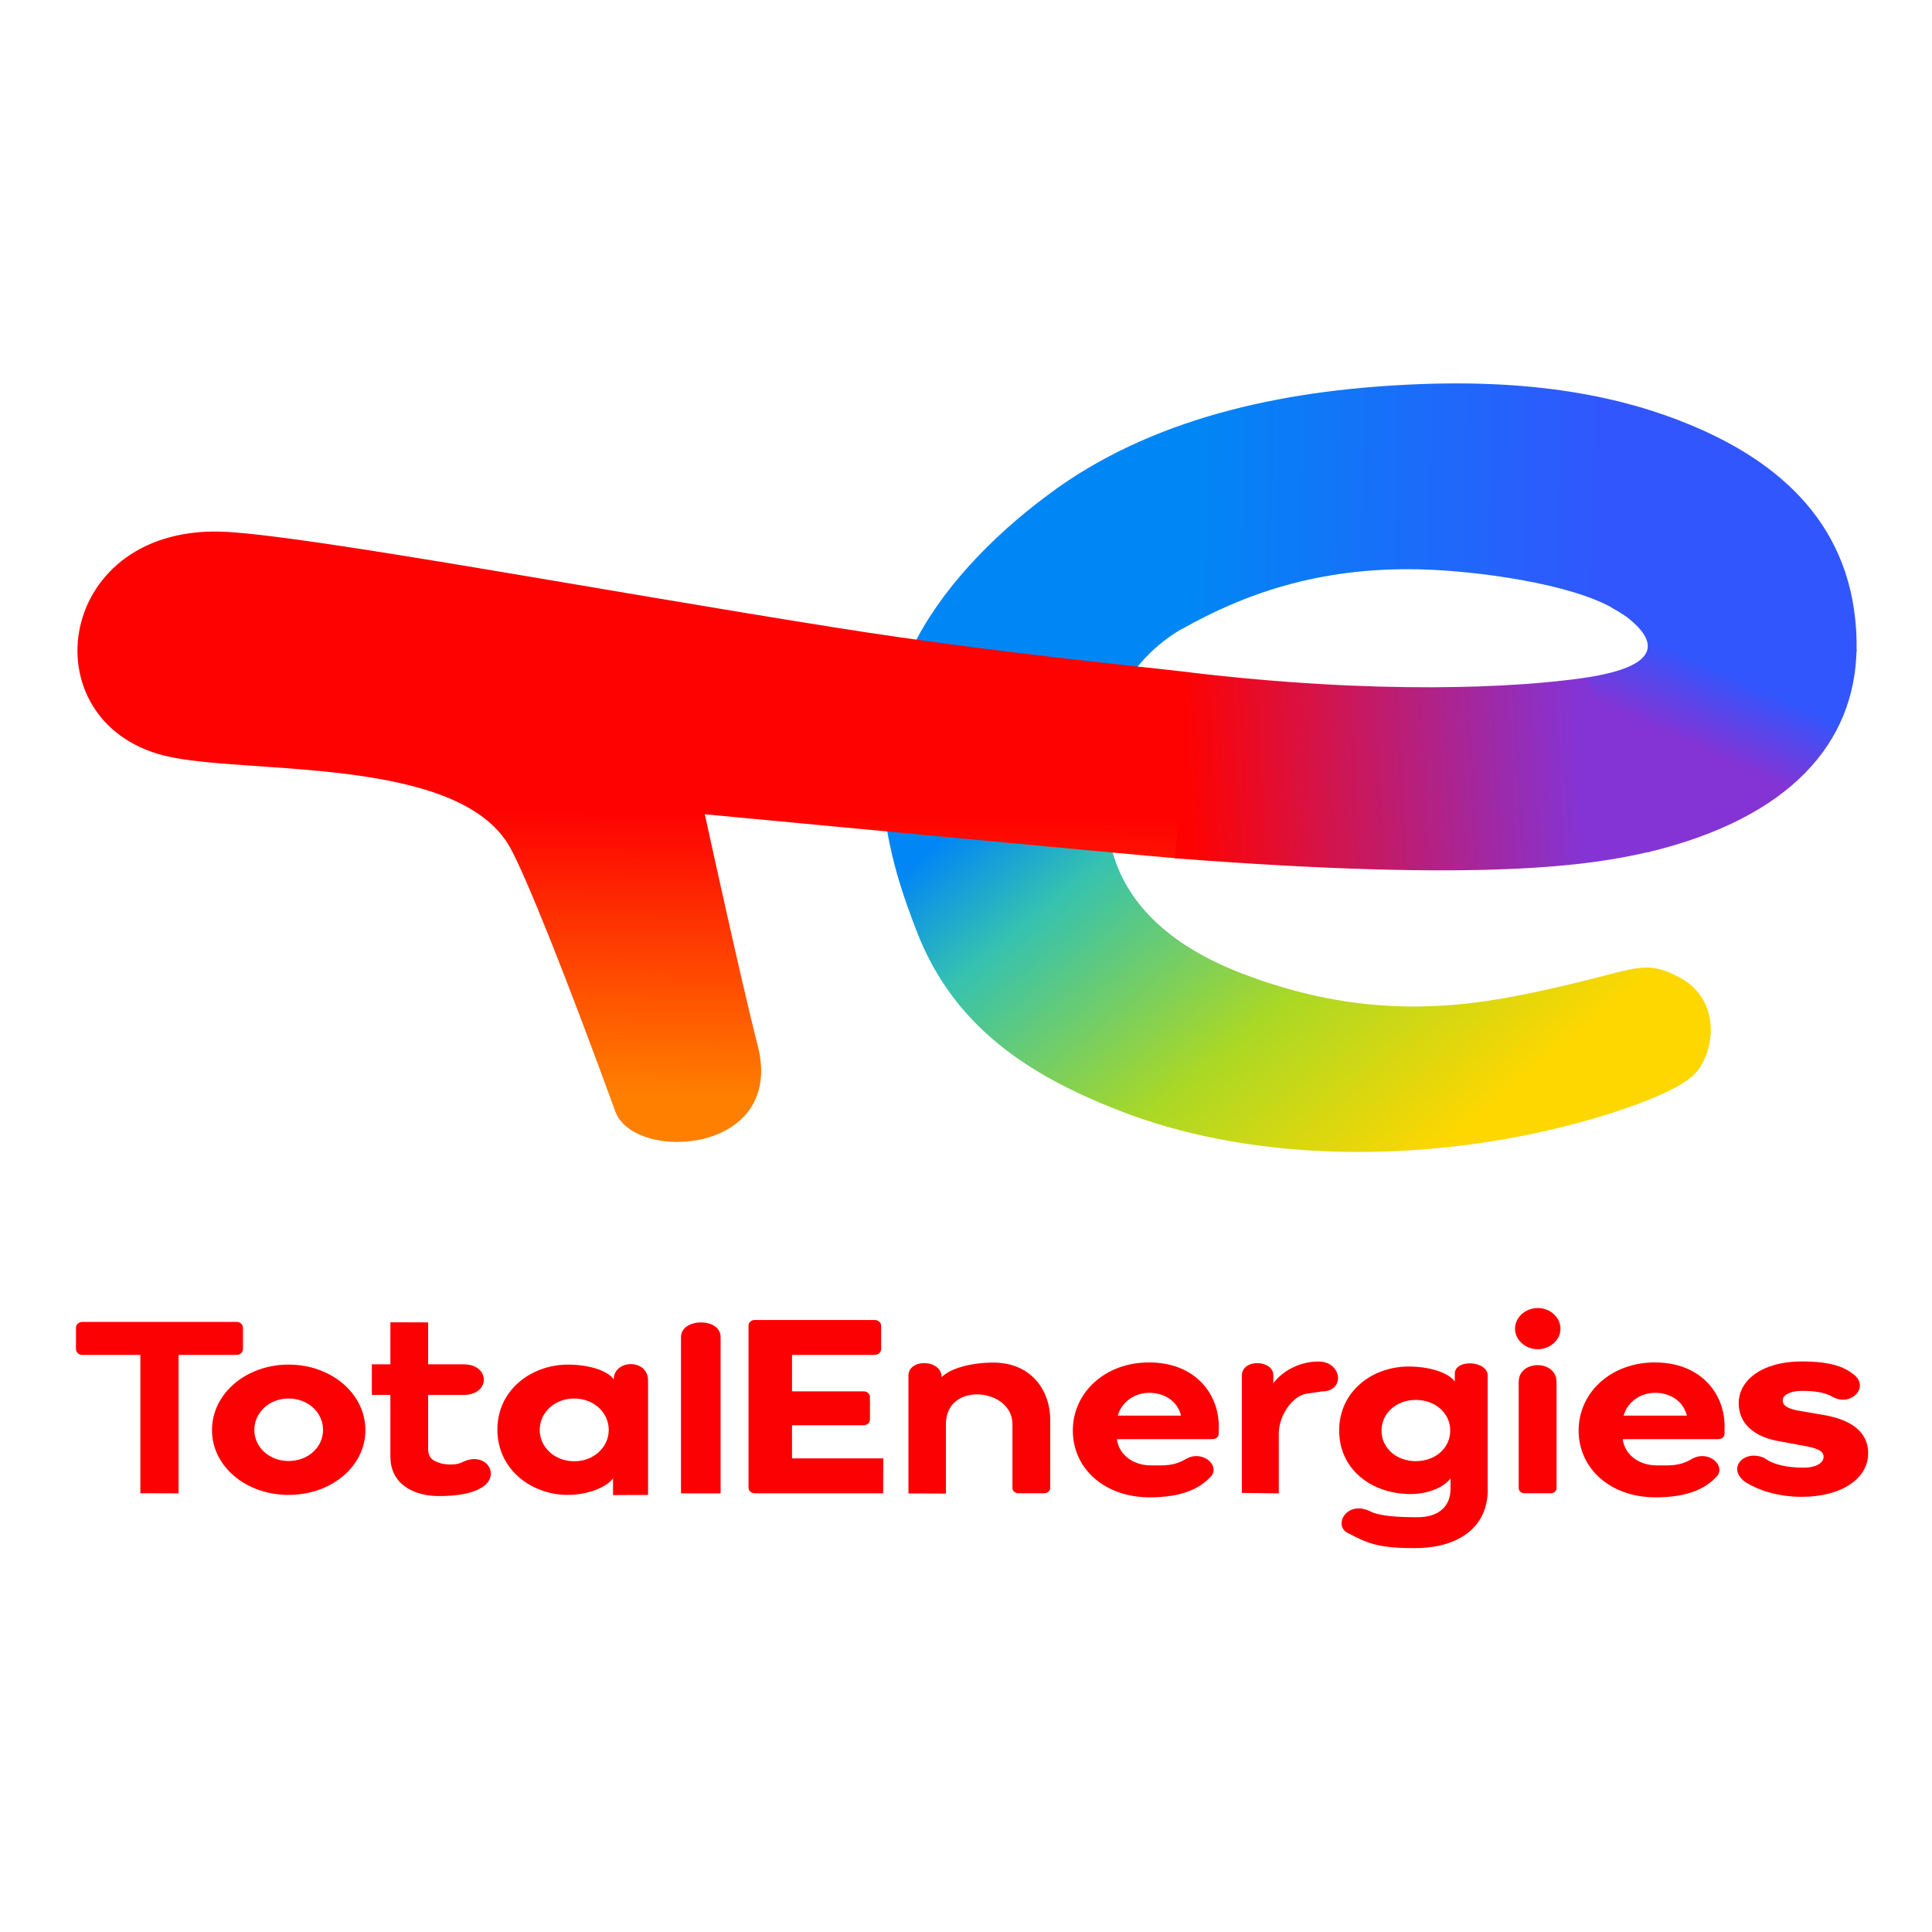
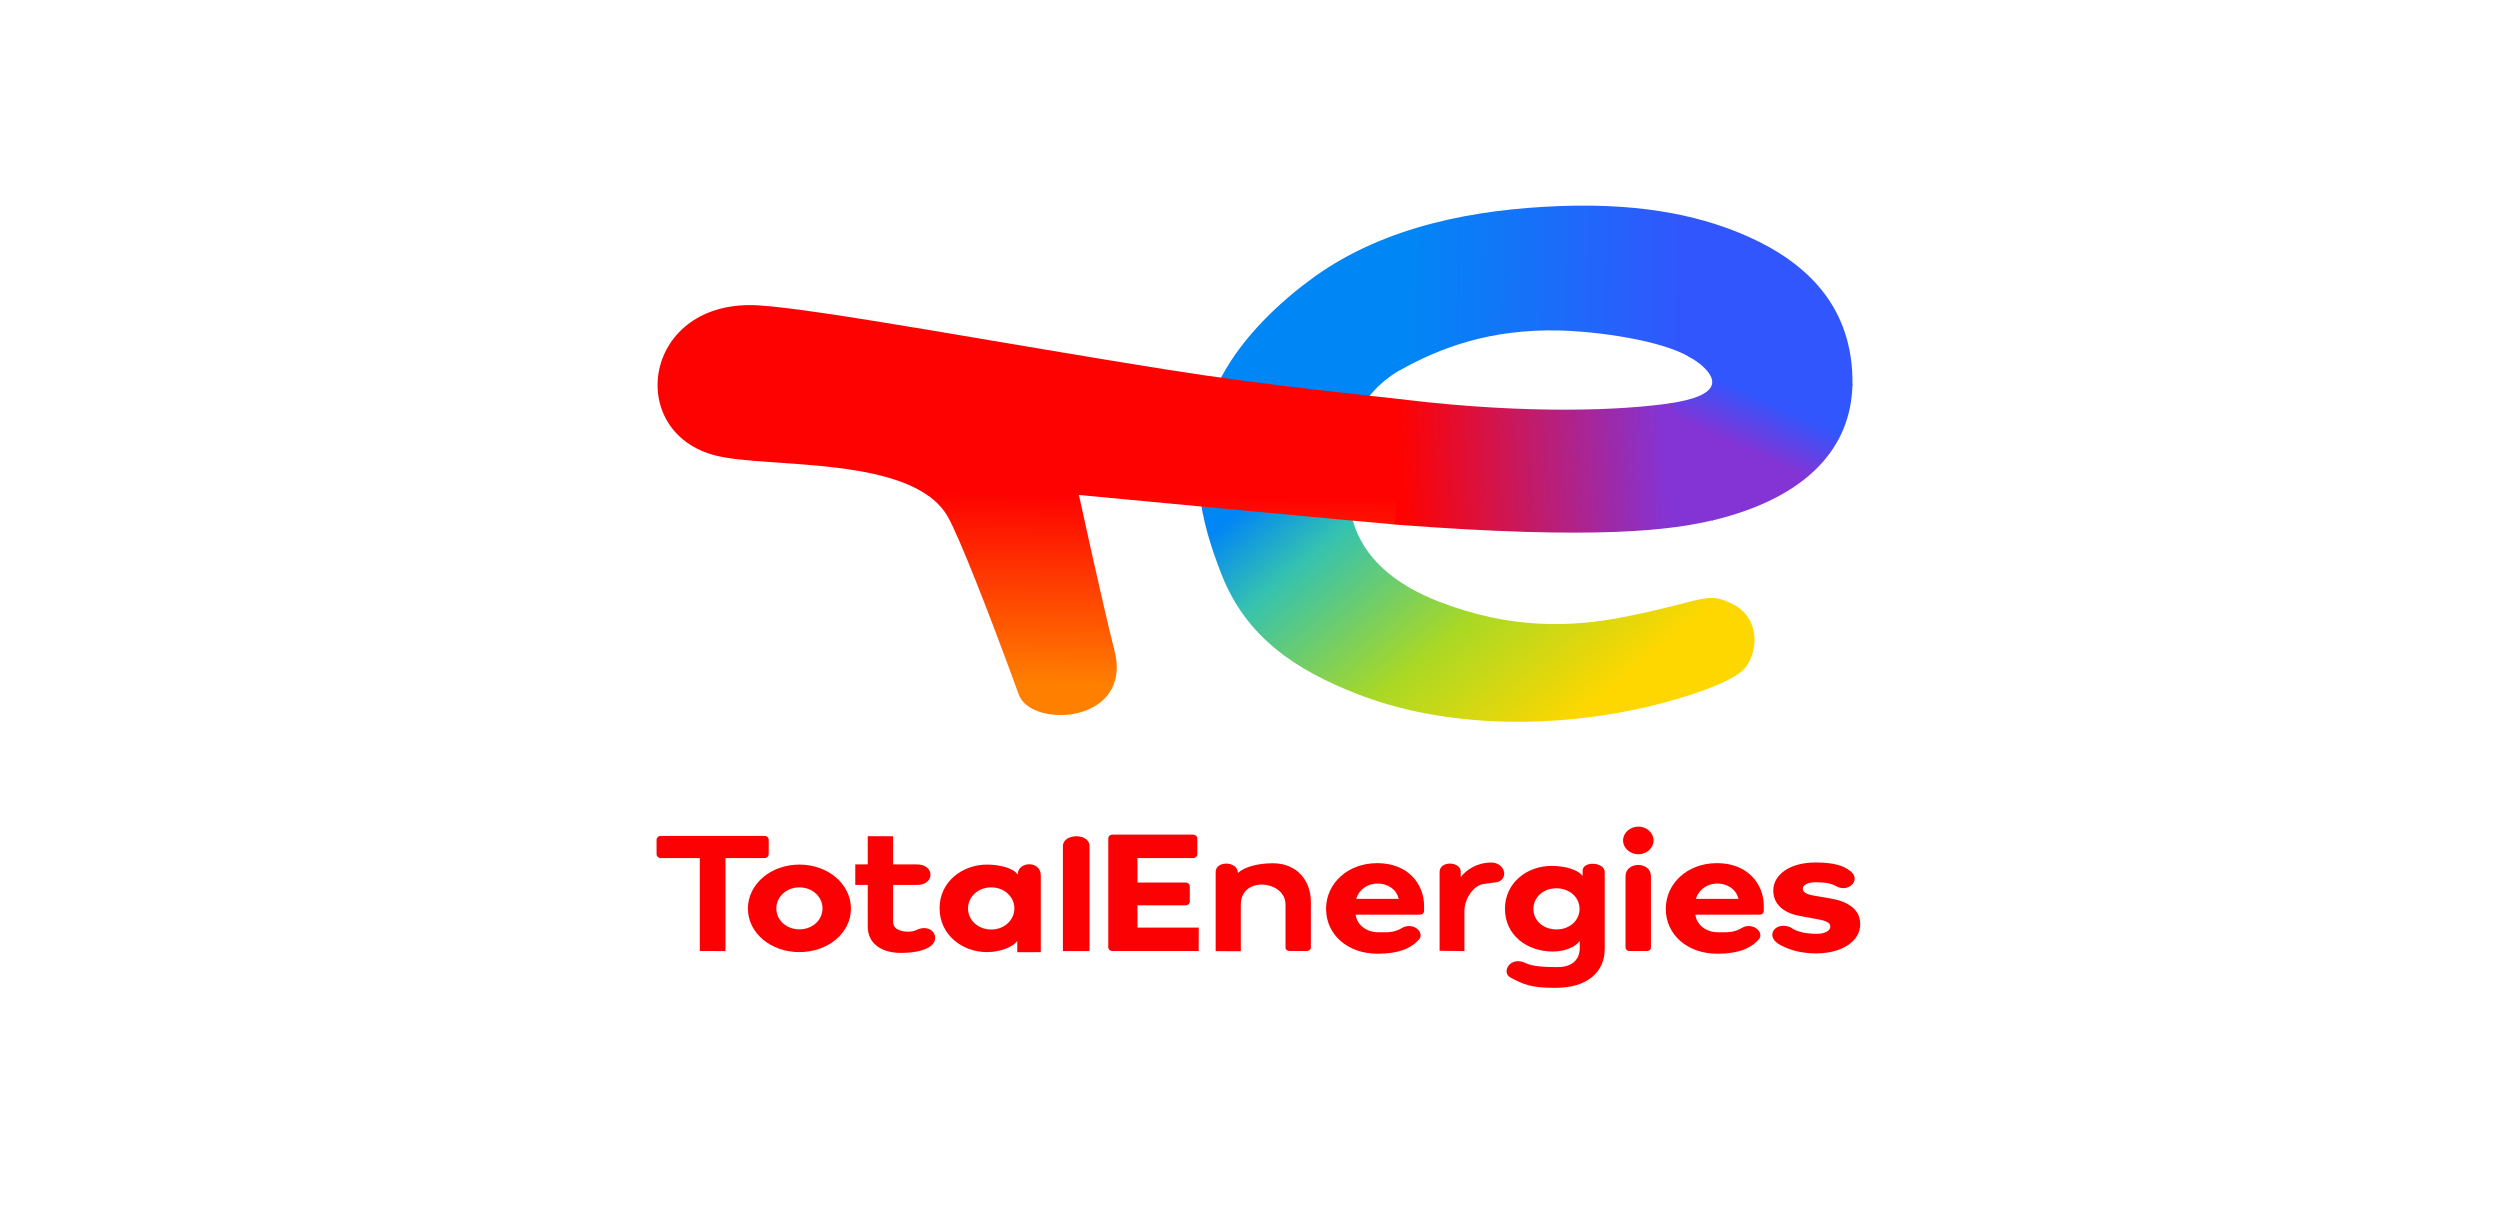
- <svg xmlns="http://www.w3.org/2000/svg" xmlns:ns1="http://www.openswatchbook.org/uri/2009/osb" xmlns:xlink="http://www.w3.org/1999/xlink" width="150" height="150" viewBox="0 0 150 150" version="1.1" id="svg8">
-   <defs id="defs2">
-     <linearGradient id="linearGradient3089">
-       <stop style="stop-color:#ff7f00;stop-opacity:1" offset="0" id="stop3085" />
-       <stop style="stop-color:#fe0201;stop-opacity:1" offset="1" id="stop3087" />
+ <svg xmlns="http://www.w3.org/2000/svg" width="289" height="142" viewBox="0 0 289 142" fill="none">
+   <path d="M152.072 31.911C147.777 34.968 143.659 39.014 141.268 43.442C136.355 52.542 139.078 60.906 141.184 66.334C144.052 73.726 149.859 77.458 156.78 80.183C166.649 84.07 179.053 84.332 190.317 81.734C194.287 80.818 200.452 78.914 201.797 77.138C203.254 75.215 203.483 71.496 200.353 69.862C197.301 68.269 197.005 69.485 187.914 71.288C181.588 72.543 174.679 72.761 166.381 69.562C161.148 67.544 157.606 64.448 156.397 60.217C152.927 48.079 160.424 43.578 161.886 42.755L152.072 31.911Z" fill="url(#paint0_linear_72_569)" />
+   <path d="M162.413 46.201C158.506 45.739 147.046 44.654 135.055 42.755C116.5 39.815 94.686 35.737 87.722 35.302C74.319 34.465 72.084 50.014 82.783 52.674C88.843 54.181 105.518 52.599 109.572 59.745C110.807 61.922 114.072 70.13 117.772 80.294C119.223 84.278 131.018 83.652 128.825 75.162C127.573 70.314 124.721 57.219 124.721 57.219C124.721 57.219 158.555 60.423 161.309 60.636L162.413 46.201Z" fill="url(#paint1_linear_72_569)" />
+   <path d="M180.23 38.204C184.526 38.306 192.002 39.292 195.369 41.303L214.145 44.608C214.323 35.301 208.608 30.294 202.204 27.407C197.343 25.216 190.523 23.431 180.289 23.821C170.503 24.194 160.214 26.109 152.008 31.949L161.816 42.811C166.444 40.207 172.26 38.016 180.23 38.204Z" fill="url(#paint2_linear_72_569)" />
+   <path d="M195.069 41.132C195.069 41.132 196.058 41.698 196.488 42.048C198.533 43.716 199.21 45.709 193.006 46.626L197.913 60.176C209.078 57.505 214.004 51.622 214.141 44.439L195.069 41.132Z" fill="url(#paint3_linear_72_569)" />
+   <path d="M193.192 46.602C187.692 47.415 177.03 47.941 162.329 46.201L161.225 60.636C185.097 62.48 193.493 61.222 198.099 60.12L193.192 46.602Z" fill="url(#paint4_linear_72_569)" />
+   <path d="M75.898 98.743C75.898 98.998 76.124 99.194 76.394 99.194H80.897V109.934L83.865 109.943V99.194H88.368C88.638 99.194 88.863 98.998 88.863 98.743V97.084C88.863 96.828 88.638 96.632 88.368 96.632H76.394C76.124 96.632 75.898 96.828 75.898 97.084V98.743Z" fill="#FC0103" />
+   <path d="M86.459 105.035C86.459 107.864 89.116 110.065 92.403 110.065C95.712 110.065 98.369 107.864 98.369 105.035C98.369 102.187 95.712 99.947 92.403 99.947C89.116 99.947 86.459 102.187 86.459 105.035ZM89.746 105.016C89.746 103.68 90.894 102.58 92.403 102.58C93.934 102.58 95.082 103.68 95.082 105.016C95.082 106.352 93.934 107.432 92.403 107.432C90.894 107.432 89.746 106.352 89.746 105.016Z" fill="#FC0103" />
+   <path d="M100.31 107.09C100.31 109.27 102.179 110.154 104.07 110.154C105.353 110.154 106.667 109.996 107.505 109.425C108.872 108.494 107.726 106.602 105.862 107.539C105.309 107.817 104.399 107.675 104.232 107.615C103.857 107.479 103.204 107.364 103.242 106.422V102.302H105.993C108.104 102.302 108.077 99.925 105.993 99.925H103.242V96.671L100.31 96.662V99.925H98.869V102.302H100.31V107.09Z" fill="#FC0103" />
+   <path d="M108.616 104.996C108.616 108.08 111.25 110.064 114.087 110.064C115.551 110.064 117.077 109.514 117.595 108.768V110.078L120.315 110.068V101.192C120.315 99.455 117.65 99.54 117.65 101.097C117.133 100.35 115.573 99.947 114.11 99.947C111.273 99.947 108.616 101.892 108.616 104.996ZM111.903 105.016C111.903 103.68 113.052 102.58 114.583 102.58C116.113 102.58 117.262 103.68 117.262 105.016C117.262 106.351 116.113 107.452 114.583 107.452C113.052 107.452 111.903 106.351 111.903 105.016Z" fill="#FC0103" />
+   <path d="M125.948 109.944V97.808C125.948 96.268 122.872 96.318 122.872 97.808V109.943L125.948 109.944Z" fill="#FC0103" />
+   <path d="M128.611 96.483C128.318 96.483 128.115 96.68 128.115 96.916V109.486C128.115 109.742 128.318 109.938 128.611 109.938H138.567L138.578 107.227H131.492V104.656H137.048C137.34 104.656 137.543 104.44 137.543 104.204V102.475C137.543 102.22 137.34 102.023 137.048 102.023H131.492V99.195H137.893C138.186 99.195 138.411 98.998 138.411 98.743V96.935C138.411 96.68 138.186 96.483 137.893 96.483H128.611Z" fill="#FC0103" />
+   <path d="M148.605 109.546C148.605 109.781 148.853 109.939 149.1 109.939H151.042C151.289 109.939 151.537 109.781 151.537 109.546V104.241C151.537 101.904 150.027 99.791 147.123 99.791C145.411 99.791 143.761 100.24 143.108 100.927C143.108 99.519 140.531 99.457 140.531 100.803V109.951L143.44 109.96V104.562C143.44 101.232 148.605 101.763 148.605 104.562V109.546Z" fill="#FC0103" />
+   <path d="M172.38 99.708C170.778 99.708 169.467 100.556 168.859 101.401V100.764C168.859 99.578 166.418 99.452 166.418 100.806V109.911L169.287 109.944V105.302C169.287 103.905 170.337 102.363 171.466 102.199L172.629 102.03C174.482 102.03 174.185 99.708 172.38 99.708Z" fill="#FC0103" />
+   <path d="M180.058 111.797C178.572 111.797 177.152 111.723 176.391 111.345C174.567 110.44 173.489 112.428 174.626 113.014C176.162 113.806 176.928 114.196 179.81 114.196C183.502 114.196 185.505 112.372 185.505 109.7V100.803C185.505 99.63 182.951 99.494 182.951 100.654V101.263C182.411 100.517 180.862 100.096 179.376 100.096C176.539 100.096 173.973 102.021 173.973 105.066C173.973 108.111 176.517 109.997 179.511 109.997C180.952 109.997 182.123 109.447 182.618 108.779V109.602C182.618 110.879 181.791 111.797 180.058 111.797ZM177.26 105.066C177.26 103.73 178.408 102.689 179.916 102.689C181.447 102.689 182.596 103.73 182.596 105.066C182.596 106.422 181.447 107.443 179.916 107.443C178.408 107.443 177.26 106.422 177.26 105.066Z" fill="#FC0103" />
+   <path d="M189.4 98.753C190.359 98.753 191.155 98.022 191.155 97.163C191.155 96.287 190.359 95.556 189.4 95.556C188.421 95.556 187.625 96.287 187.625 97.163C187.625 98.022 188.421 98.753 189.4 98.753ZM190.42 109.938C190.665 109.938 190.849 109.755 190.849 109.536V101.294C190.849 99.554 187.911 99.555 187.911 101.294V109.536C187.911 109.755 188.115 109.938 188.36 109.938H190.42Z" fill="#FC0103" />
+   <path d="M198.488 99.778C195.044 99.778 192.564 102.138 192.564 105.066C192.564 107.995 194.998 110.252 198.533 110.252C200.99 110.252 202.444 109.605 203.362 108.547C203.922 107.681 202.606 106.622 201.431 107.228C200.391 107.857 199.681 107.771 198.602 107.771C197.294 107.771 196.146 106.978 195.985 105.737H203.32C203.779 105.737 203.894 105.514 203.894 105.27V104.72C203.894 102.178 202.023 99.778 198.488 99.778ZM200.967 103.907H196.054C196.375 102.809 197.386 102.138 198.51 102.138C199.59 102.138 200.669 102.707 200.967 103.907Z" fill="#FC0103" />
+   <path d="M209.877 99.702C206.862 99.702 204.992 101.131 204.992 102.947C204.992 104.56 206.231 105.56 208.078 105.887L209.947 106.234C211.022 106.417 211.583 106.621 211.583 107.111C211.583 107.54 211.069 107.948 210.017 107.948C208.896 107.948 207.732 107.762 207.007 107.211C205.401 106.466 203.975 108.039 205.577 109.111C206.512 109.683 207.984 110.214 209.901 110.214C213.009 110.214 215.042 108.764 215.042 106.846C215.042 104.989 213.453 104.172 211.513 103.846L209.714 103.539C208.755 103.376 208.405 103.111 208.405 102.723C208.405 102.315 208.989 101.988 209.877 101.988C210.835 101.988 211.644 102.076 212.345 102.484C213.752 103.209 215.195 101.662 213.886 100.686C213.185 100.135 212.144 99.702 209.877 99.702Z" fill="#FC0103" />
+   <path d="M159.216 99.778C155.772 99.778 153.293 102.138 153.293 105.066C153.293 107.995 155.726 110.252 159.262 110.252C161.718 110.252 163.173 109.605 164.091 108.547C164.651 107.681 163.334 106.622 162.16 107.228C161.12 107.857 160.41 107.771 159.331 107.771C158.022 107.771 156.874 106.978 156.714 105.737H164.049C164.508 105.737 164.623 105.514 164.623 105.27V104.72C164.623 102.178 162.752 99.778 159.216 99.778ZM161.695 103.907H156.783C157.104 102.809 158.114 102.138 159.239 102.138C160.318 102.138 161.397 102.707 161.695 103.907Z" fill="#FC0103" />
+   <defs>
+     <linearGradient id="paint0_linear_72_569" x1="153.909" y1="41.873" x2="185.486" y2="80.275" gradientUnits="userSpaceOnUse">
+       <stop stop-color="#0186F5" />
+       <stop offset="0.132" stop-color="#0186F5" />
+       <stop offset="0.315" stop-color="#35C2B0" />
+       <stop offset="0.667" stop-color="#AAD825" />
+       <stop offset="1" stop-color="#FED700" />
    </linearGradient>
-     <linearGradient id="linearGradient3067">
-       <stop style="stop-color:#8434d5;stop-opacity:1;" offset="0" id="stop3063" />
-       <stop style="stop-color:#fe0201;stop-opacity:1" offset="1" id="stop3065" />
+     <linearGradient id="paint1_linear_72_569" x1="124.426" y1="79.08" x2="124.661" y2="57.218" gradientUnits="userSpaceOnUse">
+       <stop stop-color="#FF7F00" />
+       <stop offset="1" stop-color="#FE0201" />
    </linearGradient>
-     <linearGradient id="linearGradient3031">
-       <stop style="stop-color:#8434d5;stop-opacity:1" offset="0" id="stop3027" />
-       <stop style="stop-color:#3156fd;stop-opacity:1" offset="0.854" id="stop3041" />
-       <stop style="stop-color:#3156fd;stop-opacity:1" offset="1" id="stop3029" />
+     <linearGradient id="paint2_linear_72_569" x1="154.865" y1="36.418" x2="194.511" y2="37.27" gradientUnits="userSpaceOnUse">
+       <stop stop-color="#0186F5" />
+       <stop offset="0.198" stop-color="#0186F5" />
+       <stop offset="1" stop-color="#3156FD" />
    </linearGradient>
-     <linearGradient id="linearGradient2999">
-       <stop style="stop-color:#0186f5;stop-opacity:1;" offset="0" id="stop2995" />
-       <stop style="stop-color:#0186f5;stop-opacity:1" offset="0.198" id="stop3005" />
-       <stop style="stop-color:#3156fd;stop-opacity:1" offset="1" id="stop2997" />
+     <linearGradient id="paint3_linear_72_569" x1="196.685" y1="49.744" x2="199.726" y2="43.026" gradientUnits="userSpaceOnUse">
+       <stop stop-color="#8434D5" />
+       <stop offset="0.854" stop-color="#3156FD" />
+       <stop offset="1" stop-color="#3156FD" />
    </linearGradient>
-     <linearGradient id="linearGradient2903">
-       <stop style="stop-color:#0186f5;stop-opacity:1" offset="0" id="stop2899" />
-       <stop style="stop-color:#0186f5;stop-opacity:1" offset="0.132" id="stop2943" />
-       <stop style="stop-color:#35c2b0;stop-opacity:1" offset="0.315" id="stop2935" />
-       <stop style="stop-color:#aad825;stop-opacity:1" offset="0.667" id="stop2905" />
-       <stop style="stop-color:#fed700;stop-opacity:1" offset="1" id="stop2901" />
+     <linearGradient id="paint4_linear_72_569" x1="192.616" y1="53.333" x2="162.191" y2="54.947" gradientUnits="userSpaceOnUse">
+       <stop stop-color="#8434D5" />
+       <stop offset="1" stop-color="#FE0201" />
    </linearGradient>
-     <linearGradient id="linearGradient2821" ns1:paint="solid">
-       <stop style="stop-color:#000000;stop-opacity:1;" offset="0" id="stop2819" />
-     </linearGradient>
-     <linearGradient xlink:href="#linearGradient2903" id="linearGradient2897" x1="130.803" y1="29.696" x2="245.011" y2="153.736" gradientUnits="userSpaceOnUse" />
-     <linearGradient xlink:href="#linearGradient2999" id="linearGradient3001" x1="133.843" y1="10.269" x2="259.928" y2="12.689" gradientUnits="userSpaceOnUse" />
-     <linearGradient xlink:href="#linearGradient3031" id="linearGradient3033" x1="266.831" y1="57.721" x2="278.453" y2="34.79" gradientUnits="userSpaceOnUse" />
-     <linearGradient xlink:href="#linearGradient3067" id="linearGradient3069" x1="253.89" y1="70.504" x2="157.083" y2="75.09" gradientUnits="userSpaceOnUse" />
-     <linearGradient xlink:href="#linearGradient3089" id="linearGradient3077" x1="37.045" y1="162.185" x2="37.983" y2="84.34" gradientUnits="userSpaceOnUse" />
  </defs>
-   <g id="layer1" transform="matrix(0.3144658,0,0,0.2808319,42.77615,39.53364)">
-     <path style="fill:url(#linearGradient2897);fill-opacity:1;stroke:none;stroke-width:0.265px;stroke-linecap:butt;stroke-linejoin:miter;stroke-opacity:1" d="M 124.96,-5.779 C 111.301,5.105 98.206,19.514 90.604,35.28 74.98,67.684 83.64,97.467 90.337,116.797 c 9.119,26.32 27.586,39.609 49.596,49.315 31.381,13.839 70.828,14.77 106.646,5.521 12.626,-3.26 32.229,-10.04 36.508,-16.366 4.632,-6.848 5.36,-20.092 -4.592,-25.909 -9.705,-5.673 -10.647,-1.341 -39.556,5.078 -20.119,4.468 -42.089,5.244 -68.476,-6.147 C 153.821,121.106 142.56,110.082 138.713,95.014 127.678,51.794 151.518,35.763 156.169,32.833 Z" id="path2847" />
-     <path style="fill:url(#linearGradient3077);fill-opacity:1;stroke:none;stroke-width:0.265px;stroke-linecap:butt;stroke-linejoin:miter;stroke-opacity:1" d="M 157.844,45.108 C 145.42,43.462 108.975,39.6 70.846,32.835 11.842,22.366 -57.526,7.847 -79.674,6.297 -122.296,3.315 -129.403,58.686 -95.378,68.157 c 19.271,5.364 72.297,-0.269 85.187,25.178 3.926,7.751 14.312,36.979 26.077,73.171 4.612,14.189 42.123,11.958 35.149,-18.273 C 47.052,130.969 37.983,84.34 37.983,84.34 c 0,0 107.594,11.41 116.349,12.167 z" id="path2847-3" />
-     <path style="fill:url(#linearGradient3001);fill-opacity:1;stroke:none;stroke-width:0.265px;stroke-linecap:butt;stroke-linejoin:miter;stroke-opacity:1" d="m 214.501,16.631 c 13.663,0.363 37.436,3.872 48.143,11.035 l 59.706,11.767 c 0.566,-33.138 -17.608,-50.97 -37.972,-61.25 -15.458,-7.803 -37.143,-14.156 -69.688,-12.767 -31.119,1.328 -63.838,8.145 -89.935,28.94 l 31.189,38.679 c 14.717,-9.272 33.211,-17.075 58.556,-16.403 z" id="path2847-3-6" />
-     <path style="fill:url(#linearGradient3033);fill-opacity:1;stroke:none;stroke-width:0.265px;stroke-linecap:butt;stroke-linejoin:miter;stroke-opacity:1" d="m 261.693,27.056 c 0,0 3.144,2.014 4.509,3.262 6.503,5.941 8.656,13.039 -11.072,16.303 l 15.605,48.25 c 35.503,-9.513 51.169,-30.462 51.606,-56.039 z" id="path2847-3-67" />
-     <path style="fill:url(#linearGradient3069);fill-opacity:1;stroke:none;stroke-width:0.265px;stroke-linecap:butt;stroke-linejoin:miter;stroke-opacity:1" d="m 255.721,46.537 c -17.489,2.894 -51.396,4.765 -98.145,-1.429 l -3.511,51.399 c 75.915,6.567 102.612,2.088 117.261,-1.837 z" id="path2847-3-0" />
-     <g aria-label="TotalEnergies" transform="scale(1.011659,0.9884753)" id="text3093" style="font-style:normal;font-variant:normal;font-weight:600;font-stretch:normal;font-size:70.77px;line-height:1.25;font-family:'Waze Boing';-inkscape-font-specification:'Waze Boing, Semi-Bold';font-variant-ligatures:normal;font-variant-caps:normal;font-variant-numeric:normal;font-variant-east-asian:normal;text-align:start;letter-spacing:0px;word-spacing:0px;writing-mode:lr-tb;text-anchor:start;fill:#fc0103;fill-opacity:1;stroke:none;stroke-width:0.369">
-       <path d="m -115.919,234.906 c 0,0.92 0.708,1.628 1.557,1.628 h 14.154 v 38.688 l 9.329,0.034 v -38.722 h 14.154 c 0.849,0 1.557,-0.708 1.557,-1.628 v -5.976 c 0,-0.92 -0.708,-1.628 -1.557,-1.628 h -37.638 c -0.849,0 -1.557,0.708 -1.557,1.628 z" style="font-style:normal;font-variant:normal;font-weight:600;font-stretch:normal;font-size:70.77px;font-family:'Waze Boing';-inkscape-font-specification:'Waze Boing, Semi-Bold';font-variant-ligatures:normal;font-variant-caps:normal;font-variant-numeric:normal;font-variant-east-asian:normal;fill:#fc0103;fill-opacity:1;stroke-width:0.369" id="path3095" />
-       <path d="m -82.725,257.575 c 0,10.191 8.351,18.117 18.683,18.117 10.403,0 18.754,-7.926 18.754,-18.117 0,-10.262 -8.351,-18.33 -18.754,-18.33 -10.332,0 -18.683,8.068 -18.683,18.33 z m 10.332,-0.071 c 0,-4.812 3.609,-8.776 8.351,-8.776 4.812,0 8.422,3.963 8.422,8.776 0,4.812 -3.609,8.705 -8.422,8.705 -4.742,0 -8.351,-3.892 -8.351,-8.705 z" style="font-style:normal;font-variant:normal;font-weight:600;font-stretch:normal;font-size:70.77px;font-family:'Waze Boing';-inkscape-font-specification:'Waze Boing, Semi-Bold';font-variant-ligatures:normal;font-variant-caps:normal;font-variant-numeric:normal;font-variant-east-asian:normal;fill:#fc0103;fill-opacity:1;stroke-width:0.369" id="path3097" />
-       <path d="m -39.186,264.975 c 0,7.856 5.874,11.04 11.819,11.04 4.034,0 8.163,-0.571 10.798,-2.629 4.296,-3.354 0.695,-10.17 -5.166,-6.794 -1.738,1.001 -4.598,0.491 -5.122,0.274 -1.18,-0.49 -3.232,-0.903 -3.113,-4.298 v -14.84 h 8.649 c 6.634,0 6.549,-8.563 0,-8.563 h -8.649 v -11.721 l -9.216,-0.034 v 11.755 h -4.529 v 8.563 h 4.529 z" style="font-style:normal;font-variant:normal;font-weight:600;font-stretch:normal;font-size:70.77px;font-family:'Waze Boing';-inkscape-font-specification:'Waze Boing, Semi-Bold';font-variant-ligatures:normal;font-variant-caps:normal;font-variant-numeric:normal;font-variant-east-asian:normal;fill:#fc0103;fill-opacity:1;stroke-width:0.369" id="path3099" />
-       <path d="m -13.075,257.433 c 0,11.111 8.28,18.259 17.197,18.259 4.6,0 9.397,-1.982 11.025,-4.671 v 4.718 l 8.551,-0.034 v -31.974 c 0,-6.258 -8.375,-5.953 -8.375,-0.345 -1.628,-2.689 -6.53,-4.141 -11.13,-4.141 -8.917,0 -17.268,7.006 -17.268,18.188 z m 10.332,0.071 c 0,-4.812 3.609,-8.776 8.422,-8.776 4.812,0 8.422,3.963 8.422,8.776 0,4.812 -3.609,8.776 -8.422,8.776 -4.812,0 -8.422,-3.963 -8.422,-8.776 z" style="font-style:normal;font-variant:normal;font-weight:600;font-stretch:normal;font-size:70.77px;font-family:'Waze Boing';-inkscape-font-specification:'Waze Boing, Semi-Bold';font-variant-ligatures:normal;font-variant-caps:normal;font-variant-numeric:normal;font-variant-east-asian:normal;fill:#fc0103;fill-opacity:1;stroke-width:0.369" id="path3101" />
-       <path d="m 41.403,275.257 v -43.72 c 0,-5.545 -9.668,-5.365 -9.668,0 v 43.717 z" style="font-style:normal;font-variant:normal;font-weight:600;font-stretch:normal;font-size:70.77px;font-family:'Waze Boing';-inkscape-font-specification:'Waze Boing, Semi-Bold';font-variant-ligatures:normal;font-variant-caps:normal;font-variant-numeric:normal;font-variant-east-asian:normal;fill:#fc0103;fill-opacity:1;stroke-width:0.369" id="path3103" />
-       <path d="m 49.772,226.768 c -0.92,0 -1.557,0.708 -1.557,1.557 v 45.284 c 0,0.92 0.637,1.628 1.557,1.628 h 31.297 l 0.033,-9.766 h -22.272 v -9.262 H 76.293 c 0.92,0 1.557,-0.778 1.557,-1.628 v -6.228 c 0,-0.92 -0.637,-1.628 -1.557,-1.628 H 58.831 v -10.191 h 20.121 c 0.92,0 1.628,-0.708 1.628,-1.628 v -6.511 c 0,-0.92 -0.708,-1.628 -1.628,-1.628 z" style="font-style:normal;font-variant:normal;font-weight:600;font-stretch:normal;font-size:70.77px;font-family:'Waze Boing';-inkscape-font-specification:'Waze Boing, Semi-Bold';font-variant-ligatures:normal;font-variant-caps:normal;font-variant-numeric:normal;font-variant-east-asian:normal;fill:#fc0103;fill-opacity:1;stroke-width:0.369" id="path3105" />
-       <path d="m 112.623,273.821 c 0,0.849 0.778,1.415 1.557,1.415 h 6.102 c 0.778,0 1.557,-0.566 1.557,-1.415 v -19.108 c 0,-8.422 -4.746,-16.032 -13.876,-16.032 -5.379,0 -10.568,1.616 -12.62,4.093 0,-5.075 -8.099,-5.295 -8.099,-0.446 v 32.952 l 9.145,0.035 v -19.447 c 0,-11.995 16.234,-10.081 16.234,0 z" style="font-style:normal;font-variant:normal;font-weight:600;font-stretch:normal;font-size:70.77px;font-family:'Waze Boing';-inkscape-font-specification:'Waze Boing, Semi-Bold';font-variant-ligatures:normal;font-variant-caps:normal;font-variant-numeric:normal;font-variant-east-asian:normal;fill:#fc0103;fill-opacity:1;stroke-width:0.369" id="path3107" />
-       <path d="m 187.355,238.383 c -5.037,0 -9.156,3.056 -11.067,6.1 v -2.295 c 0,-4.272 -7.674,-4.726 -7.674,0.151 v 32.799 l 9.018,0.119 v -16.72 c 0,-5.034 3.301,-10.588 6.85,-11.178 l 3.656,-0.608 c 5.825,0 4.889,-8.365 -0.783,-8.365 z" style="font-style:normal;font-variant:normal;font-weight:600;font-stretch:normal;font-size:70.77px;font-family:'Waze Boing';-inkscape-font-specification:'Waze Boing, Semi-Bold';font-variant-ligatures:normal;font-variant-caps:normal;font-variant-numeric:normal;font-variant-east-asian:normal;fill:#fc0103;fill-opacity:1;stroke-width:0.369" id="path3111" />
-       <path d="m 211.489,281.933 c -4.671,0 -9.132,-0.269 -11.526,-1.629 -5.734,-3.259 -9.122,3.899 -5.549,6.011 4.829,2.853 7.238,4.258 16.296,4.258 11.606,0 17.901,-6.571 17.901,-16.196 v -32.05 c 0,-4.226 -8.028,-4.715 -8.028,-0.535 v 2.194 c -1.698,-2.689 -6.566,-4.206 -11.237,-4.206 -8.917,0 -16.985,6.936 -16.985,17.905 0,10.969 7.997,17.763 17.41,17.763 4.529,0 8.209,-1.982 9.766,-4.388 v 2.963 c 0,4.6 -2.6,7.909 -8.049,7.909 z m -8.794,-24.248 c 0,-4.812 3.609,-8.563 8.351,-8.563 4.812,0 8.422,3.751 8.422,8.563 0,4.883 -3.609,8.563 -8.422,8.563 -4.742,0 -8.351,-3.68 -8.351,-8.563 z" style="font-style:normal;font-variant:normal;font-weight:600;font-stretch:normal;font-size:70.77px;font-family:'Waze Boing';-inkscape-font-specification:'Waze Boing, Semi-Bold';font-variant-ligatures:normal;font-variant-caps:normal;font-variant-numeric:normal;font-variant-east-asian:normal;fill:#fc0103;fill-opacity:1;stroke-width:0.369" id="path3113" />
-       <path d="m 240.857,234.943 c 3.015,0 5.516,-2.633 5.516,-5.726 0,-3.159 -2.501,-5.792 -5.516,-5.792 -3.079,0 -5.58,2.633 -5.58,5.792 0,3.093 2.501,5.726 5.58,5.726 z m 3.207,40.293 c 0.77,0 1.347,-0.658 1.347,-1.448 v -29.692 c 0,-6.266 -9.236,-6.264 -9.236,0 v 29.692 c 0,0.79 0.641,1.448 1.411,1.448 z" style="font-style:normal;font-variant:normal;font-weight:600;font-stretch:normal;font-size:70.77px;font-family:'Waze Boing';-inkscape-font-specification:'Waze Boing, Semi-Bold';font-variant-ligatures:normal;font-variant-caps:normal;font-variant-numeric:normal;font-variant-east-asian:normal;fill:#fc0103;fill-opacity:1;stroke-width:0.338" id="path3115" />
-       <path d="m 269.421,238.637 c -10.825,0 -18.618,8.499 -18.618,19.049 0,10.55 7.649,18.682 18.763,18.682 7.722,0 12.292,-2.334 15.179,-6.143 1.76,-3.121 -2.378,-6.933 -6.07,-4.751 -3.269,2.266 -5.5,1.956 -8.892,1.956 -4.113,0 -7.722,-2.857 -8.227,-7.326 h 23.057 c 1.443,0 1.804,-0.806 1.804,-1.685 v -1.978 c 0,-9.158 -5.882,-17.803 -16.995,-17.803 z m 7.794,14.873 h -15.443 c 1.01,-3.956 4.186,-6.374 7.722,-6.374 3.392,0 6.783,2.051 7.722,6.374 z" style="font-style:normal;font-variant:normal;font-weight:600;font-stretch:normal;font-size:70.77px;font-family:'Waze Boing';-inkscape-font-specification:'Waze Boing, Semi-Bold';font-variant-ligatures:normal;font-variant-caps:normal;font-variant-numeric:normal;font-variant-east-asian:normal;fill:#fc0103;fill-opacity:1;stroke-width:0.379" id="path3117" />
-       <path d="m 305.223,238.361 c -9.477,0 -15.354,5.147 -15.354,11.691 0,5.809 3.894,9.411 9.698,10.588 l 5.877,1.25 c 3.379,0.662 5.143,1.397 5.143,3.162 0,1.544 -1.616,3.015 -4.922,3.015 -3.526,0 -7.184,-0.671 -9.462,-2.656 -5.049,-2.683 -9.533,2.983 -4.497,6.847 2.939,2.059 7.567,3.97 13.591,3.97 9.771,0 16.163,-5.22 16.163,-12.132 0,-6.691 -4.996,-9.632 -11.093,-10.808 l -5.657,-1.103 c -3.012,-0.588 -4.114,-1.544 -4.114,-2.941 0,-1.471 1.837,-2.647 4.628,-2.647 3.012,0 5.554,0.315 7.759,1.786 4.423,2.613 8.958,-2.961 4.843,-6.476 -2.204,-1.985 -5.475,-3.545 -12.601,-3.545 z" style="font-style:normal;font-variant:normal;font-weight:600;font-stretch:normal;font-size:70.77px;font-family:'Waze Boing';-inkscape-font-specification:'Waze Boing, Semi-Bold';font-variant-ligatures:normal;font-variant-caps:normal;font-variant-numeric:normal;font-variant-east-asian:normal;fill:#fc0103;fill-opacity:1;stroke-width:0.383" id="path3119" />
-       <path d="m 145.977,238.637 c -10.825,0 -18.618,8.499 -18.618,19.049 0,10.55 7.649,18.682 18.763,18.682 7.722,0 12.292,-2.334 15.179,-6.143 1.76,-3.121 -2.378,-6.933 -6.07,-4.751 -3.269,2.266 -5.5,1.956 -8.892,1.956 -4.113,0 -7.722,-2.857 -8.227,-7.326 h 23.057 c 1.443,0 1.804,-0.806 1.804,-1.685 v -1.978 c 0,-9.158 -5.882,-17.803 -16.995,-17.803 z m 7.794,14.873 h -15.443 c 1.01,-3.956 4.186,-6.374 7.722,-6.374 3.392,0 6.783,2.051 7.722,6.374 z" style="font-style:normal;font-variant:normal;font-weight:600;font-stretch:normal;font-size:70.77px;line-height:1.25;font-family:'Waze Boing';-inkscape-font-specification:'Waze Boing, Semi-Bold';font-variant-ligatures:normal;font-variant-caps:normal;font-variant-numeric:normal;font-variant-east-asian:normal;text-align:start;letter-spacing:0px;word-spacing:0px;writing-mode:lr-tb;text-anchor:start;fill:#fc0103;fill-opacity:1;stroke:none;stroke-width:0.379" id="path3117-5" />
-     </g>
-   </g>
</svg>
